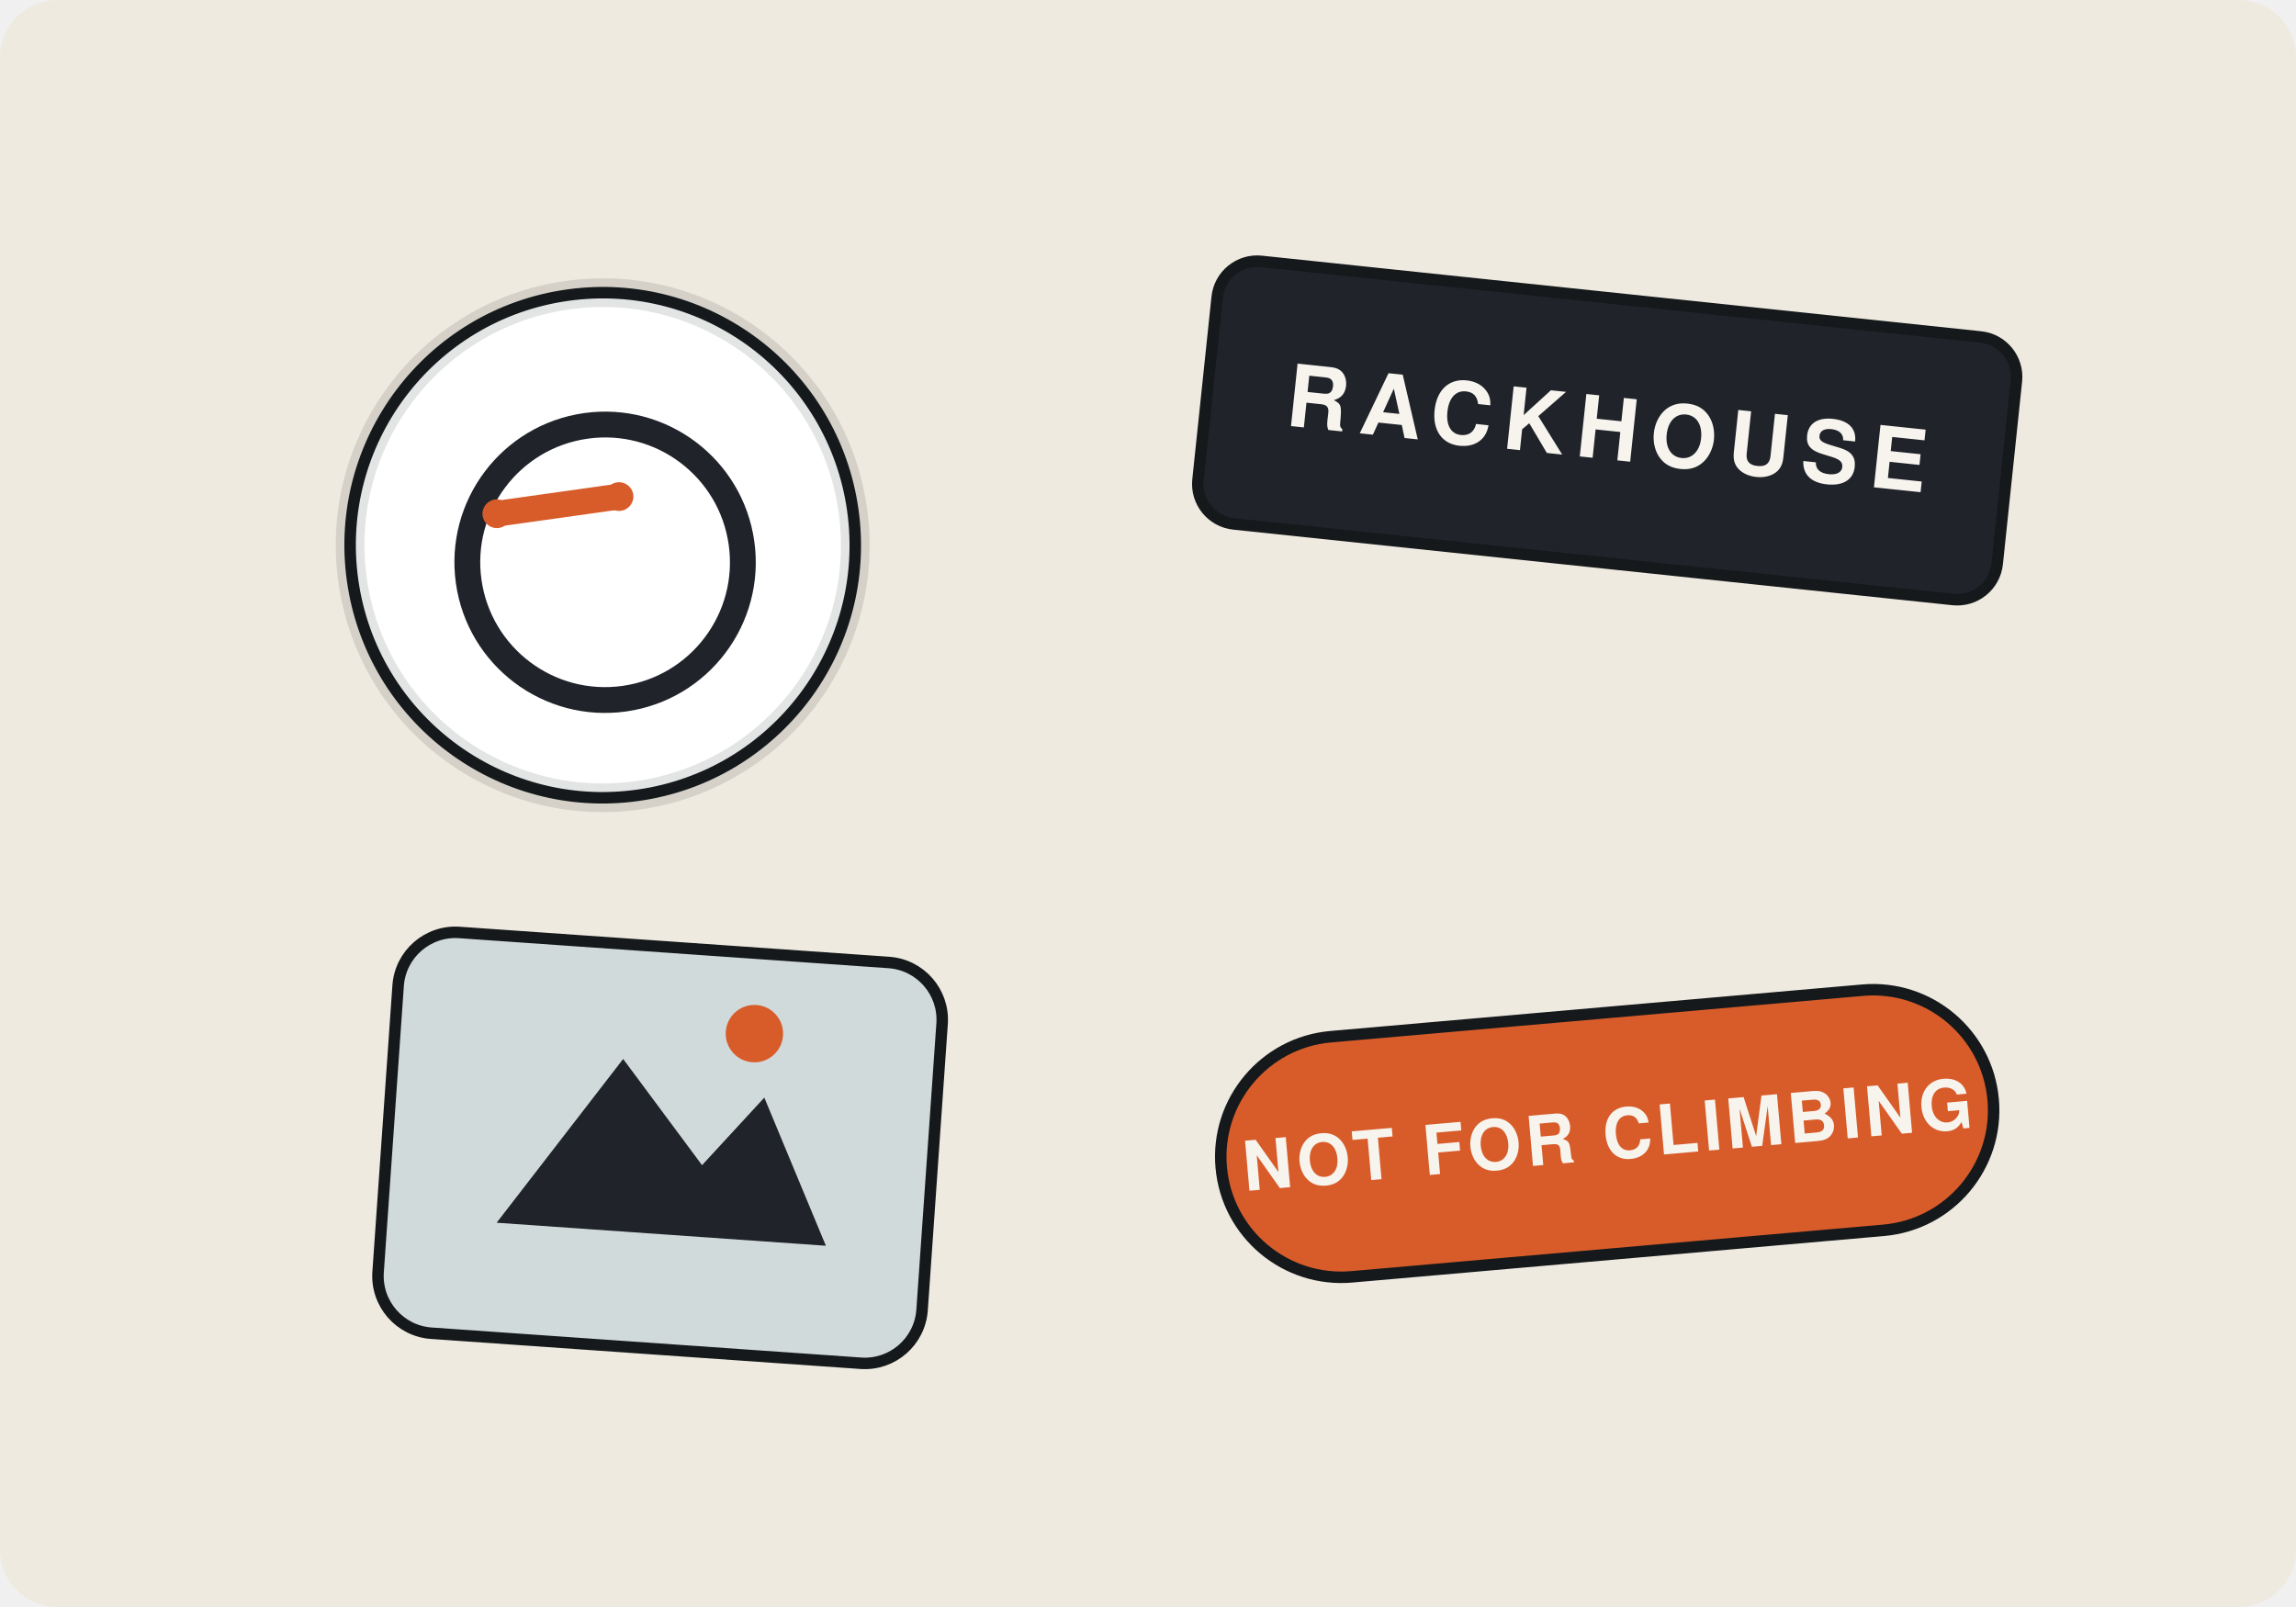
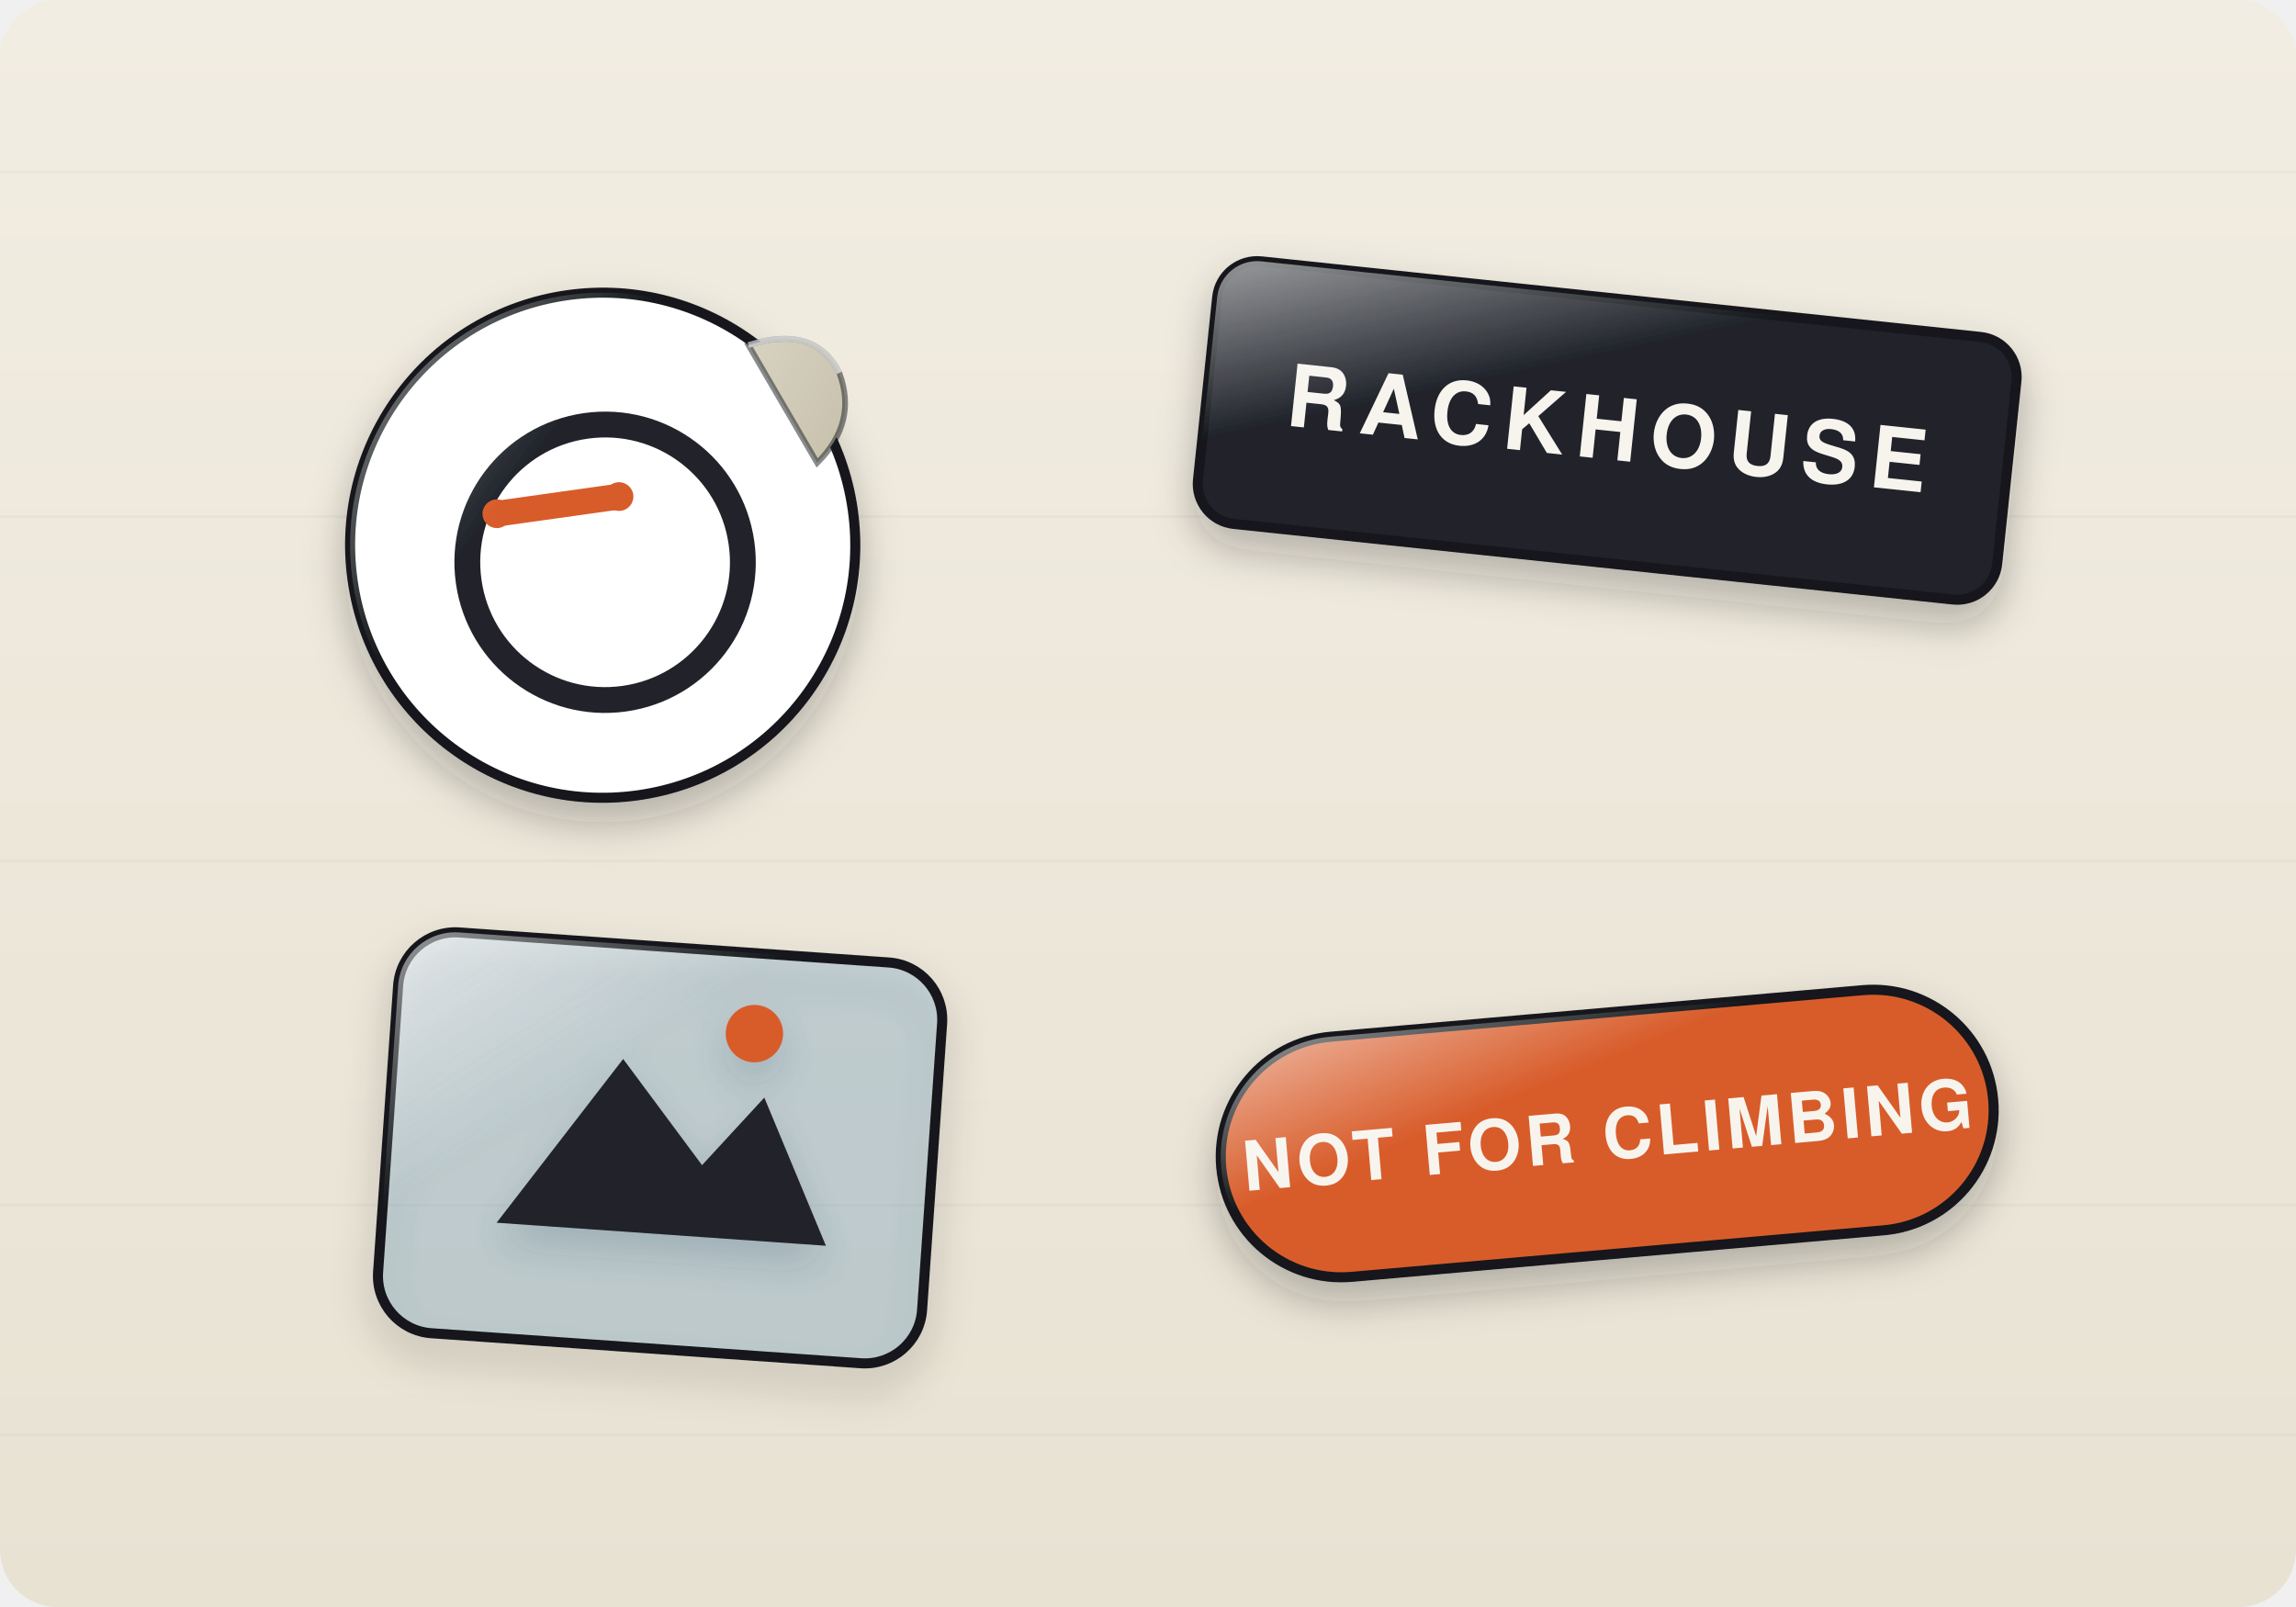
- <svg xmlns="http://www.w3.org/2000/svg" viewBox="0 0 800 560" role="img" aria-label="Rackhouse sticker pack: carabiner mark, wordmark, mountain icon and a NOT FOR CLIMBING novelty sticker">
-   <rect width="800" height="560" rx="20" fill="#efeadf" />
+ <svg xmlns="http://www.w3.org/2000/svg" viewBox="0 0 800 560" role="img" aria-label="Rackhouse sticker pack: carabiner mark, wordmark, mountain icon and a NOT FOR CLIMBING novelty sticker, on vinyl with a peeling corner">
+   <defs>
+     <linearGradient id="paperbg" x1="0" y1="0" x2="0" y2="1">
+       <stop offset="0" stop-color="#f2ede2" />
+       <stop offset="1" stop-color="#e8e2d3" />
+     </linearGradient>
+     <filter id="dshadow" x="-40%" y="-40%" width="180%" height="180%">
+       <feDropShadow dx="0" dy="7" stdDeviation="7" flood-color="#15191c" flood-opacity=".28" />
+     </filter>
+     <linearGradient id="gloss" x1="0" y1="0" x2="1" y2="1">
+       <stop offset="0" stop-color="#ffffff" stop-opacity=".55" />
+       <stop offset="35%" stop-color="#ffffff" stop-opacity="0" />
+     </linearGradient>
+     <linearGradient id="peelShade" x1="0" y1="0" x2="1" y2="1">
+       <stop offset="0" stop-color="#d8d2c2" />
+       <stop offset="100%" stop-color="#c6bfab" />
+     </linearGradient>
+   </defs>
+   <rect width="800" height="560" rx="20" fill="url(#paperbg)" />
+   <g stroke="#15191c" stroke-opacity=".03" stroke-width="1">
+     <line x1="0" y1="60" x2="800" y2="60" />
+     <line x1="0" y1="180" x2="800" y2="180" />
+     <line x1="0" y1="300" x2="800" y2="300" />
+     <line x1="0" y1="420" x2="800" y2="420" />
+     <line x1="0" y1="500" x2="800" y2="500" />
+   </g>
+   <g filter="url(#dshadow)">
+     <g transform="translate(210,190) rotate(-8)">
+       <circle cx="0" cy="0" r="88" fill="#ffffff" stroke="#15191c" stroke-width="3.5" />
+       <circle cx="0" cy="6" r="48" fill="none" stroke="#20232a" stroke-width="9" />
+       <line x1="-35" y1="-16" x2="8" y2="-16" stroke="#d85c2a" stroke-width="9" stroke-linecap="round" />
+       <circle cx="-35" cy="-16" r="5" fill="#d85c2a" />
+       <circle cx="8" cy="-16" r="5" fill="#d85c2a" />
+       <circle cx="0" cy="0" r="88" fill="url(#gloss)" />
+     </g>
+   </g>
  <g transform="translate(210,190) rotate(-8)">
-     <circle cx="0" cy="0" r="88" fill="#ffffff" stroke="#15191c" stroke-width="4" />
-     <circle cx="0" cy="0" r="88" fill="none" stroke="#15191c" stroke-opacity=".12" stroke-width="10" />
-     <circle cx="0" cy="6" r="48" fill="none" stroke="#20232a" stroke-width="9" />
-     <line x1="-35" y1="-16" x2="8" y2="-16" stroke="#d85c2a" stroke-width="9" stroke-linecap="round" />
-     <circle cx="-35" cy="-16" r="5" fill="#d85c2a" />
-     <circle cx="8" cy="-16" r="5" fill="#d85c2a" />
+     <path d="M60 -62 Q84 -66 90 -48 Q94 -30 78 -18 Z" fill="url(#peelShade)" stroke="#15191c" stroke-width="2" stroke-opacity=".5" />
+     <path d="M60 -62 Q84 -66 90 -48" fill="none" stroke="#ffffff" stroke-width="2" stroke-opacity=".6" />
  </g>
-   <g transform="translate(560,150) rotate(6)">
-     <rect x="-140" y="-46" width="280" height="92" rx="14" fill="#20232a" stroke="#15191c" stroke-width="4" />
-     <text x="0" y="10" text-anchor="middle" font-family="-apple-system, BlinkMacSystemFont, 'Segoe UI', Helvetica, Arial, sans-serif" font-weight="800" font-size="30" letter-spacing="4" fill="#f7f4ee">RACKHOUSE</text>
+   <g filter="url(#dshadow)">
+     <g transform="translate(560,150) rotate(6)">
+       <rect x="-140" y="-46" width="280" height="92" rx="14" fill="#20232a" stroke="#15191c" stroke-width="3.5" />
+       <text x="0" y="10" text-anchor="middle" font-family="-apple-system, BlinkMacSystemFont, 'Segoe UI', Helvetica, Arial, sans-serif" font-weight="800" font-size="30" letter-spacing="4" fill="#f7f4ee">RACKHOUSE</text>
+       <rect x="-140" y="-46" width="280" height="92" rx="14" fill="url(#gloss)" />
+     </g>
  </g>
-   <g transform="translate(230,400) rotate(4)">
-     <rect x="-95" y="-70" width="190" height="140" rx="20" fill="#4a90c2" fill-opacity=".18" stroke="#15191c" stroke-width="4" />
-     <path d="M-55 30 L-15 -30 L15 5 L35 -20 L60 30 Z" fill="#20232a" />
-     <circle cx="30" cy="-42" r="10" fill="#d85c2a" />
+   <g filter="url(#dshadow)">
+     <g transform="translate(230,400) rotate(4)">
+       <rect x="-95" y="-70" width="190" height="140" rx="20" fill="#4a90c2" fill-opacity=".22" stroke="#15191c" stroke-width="3.5" />
+       <path d="M-55 30 L-15 -30 L15 5 L35 -20 L60 30 Z" fill="#20232a" />
+       <circle cx="30" cy="-42" r="10" fill="#d85c2a" />
+       <rect x="-95" y="-70" width="190" height="140" rx="20" fill="url(#gloss)" />
+     </g>
  </g>
-   <g transform="translate(560,395) rotate(-5)">
-     <rect x="-135" y="-42" width="270" height="84" rx="42" fill="#d85c2a" stroke="#15191c" stroke-width="4" />
-     <text x="0" y="9" text-anchor="middle" font-family="-apple-system, BlinkMacSystemFont, 'Segoe UI', Helvetica, Arial, sans-serif" font-weight="800" font-size="24" letter-spacing="1.5" fill="#f7f4ee">NOT FOR CLIMBING</text>
+   <g filter="url(#dshadow)">
+     <g transform="translate(560,395) rotate(-5)">
+       <rect x="-135" y="-42" width="270" height="84" rx="42" fill="#d85c2a" stroke="#15191c" stroke-width="3.5" />
+       <text x="0" y="9" text-anchor="middle" font-family="-apple-system, BlinkMacSystemFont, 'Segoe UI', Helvetica, Arial, sans-serif" font-weight="800" font-size="24" letter-spacing="1.5" fill="#f7f4ee">NOT FOR CLIMBING</text>
+       <rect x="-135" y="-42" width="270" height="84" rx="42" fill="url(#gloss)" />
+     </g>
  </g>
</svg>
